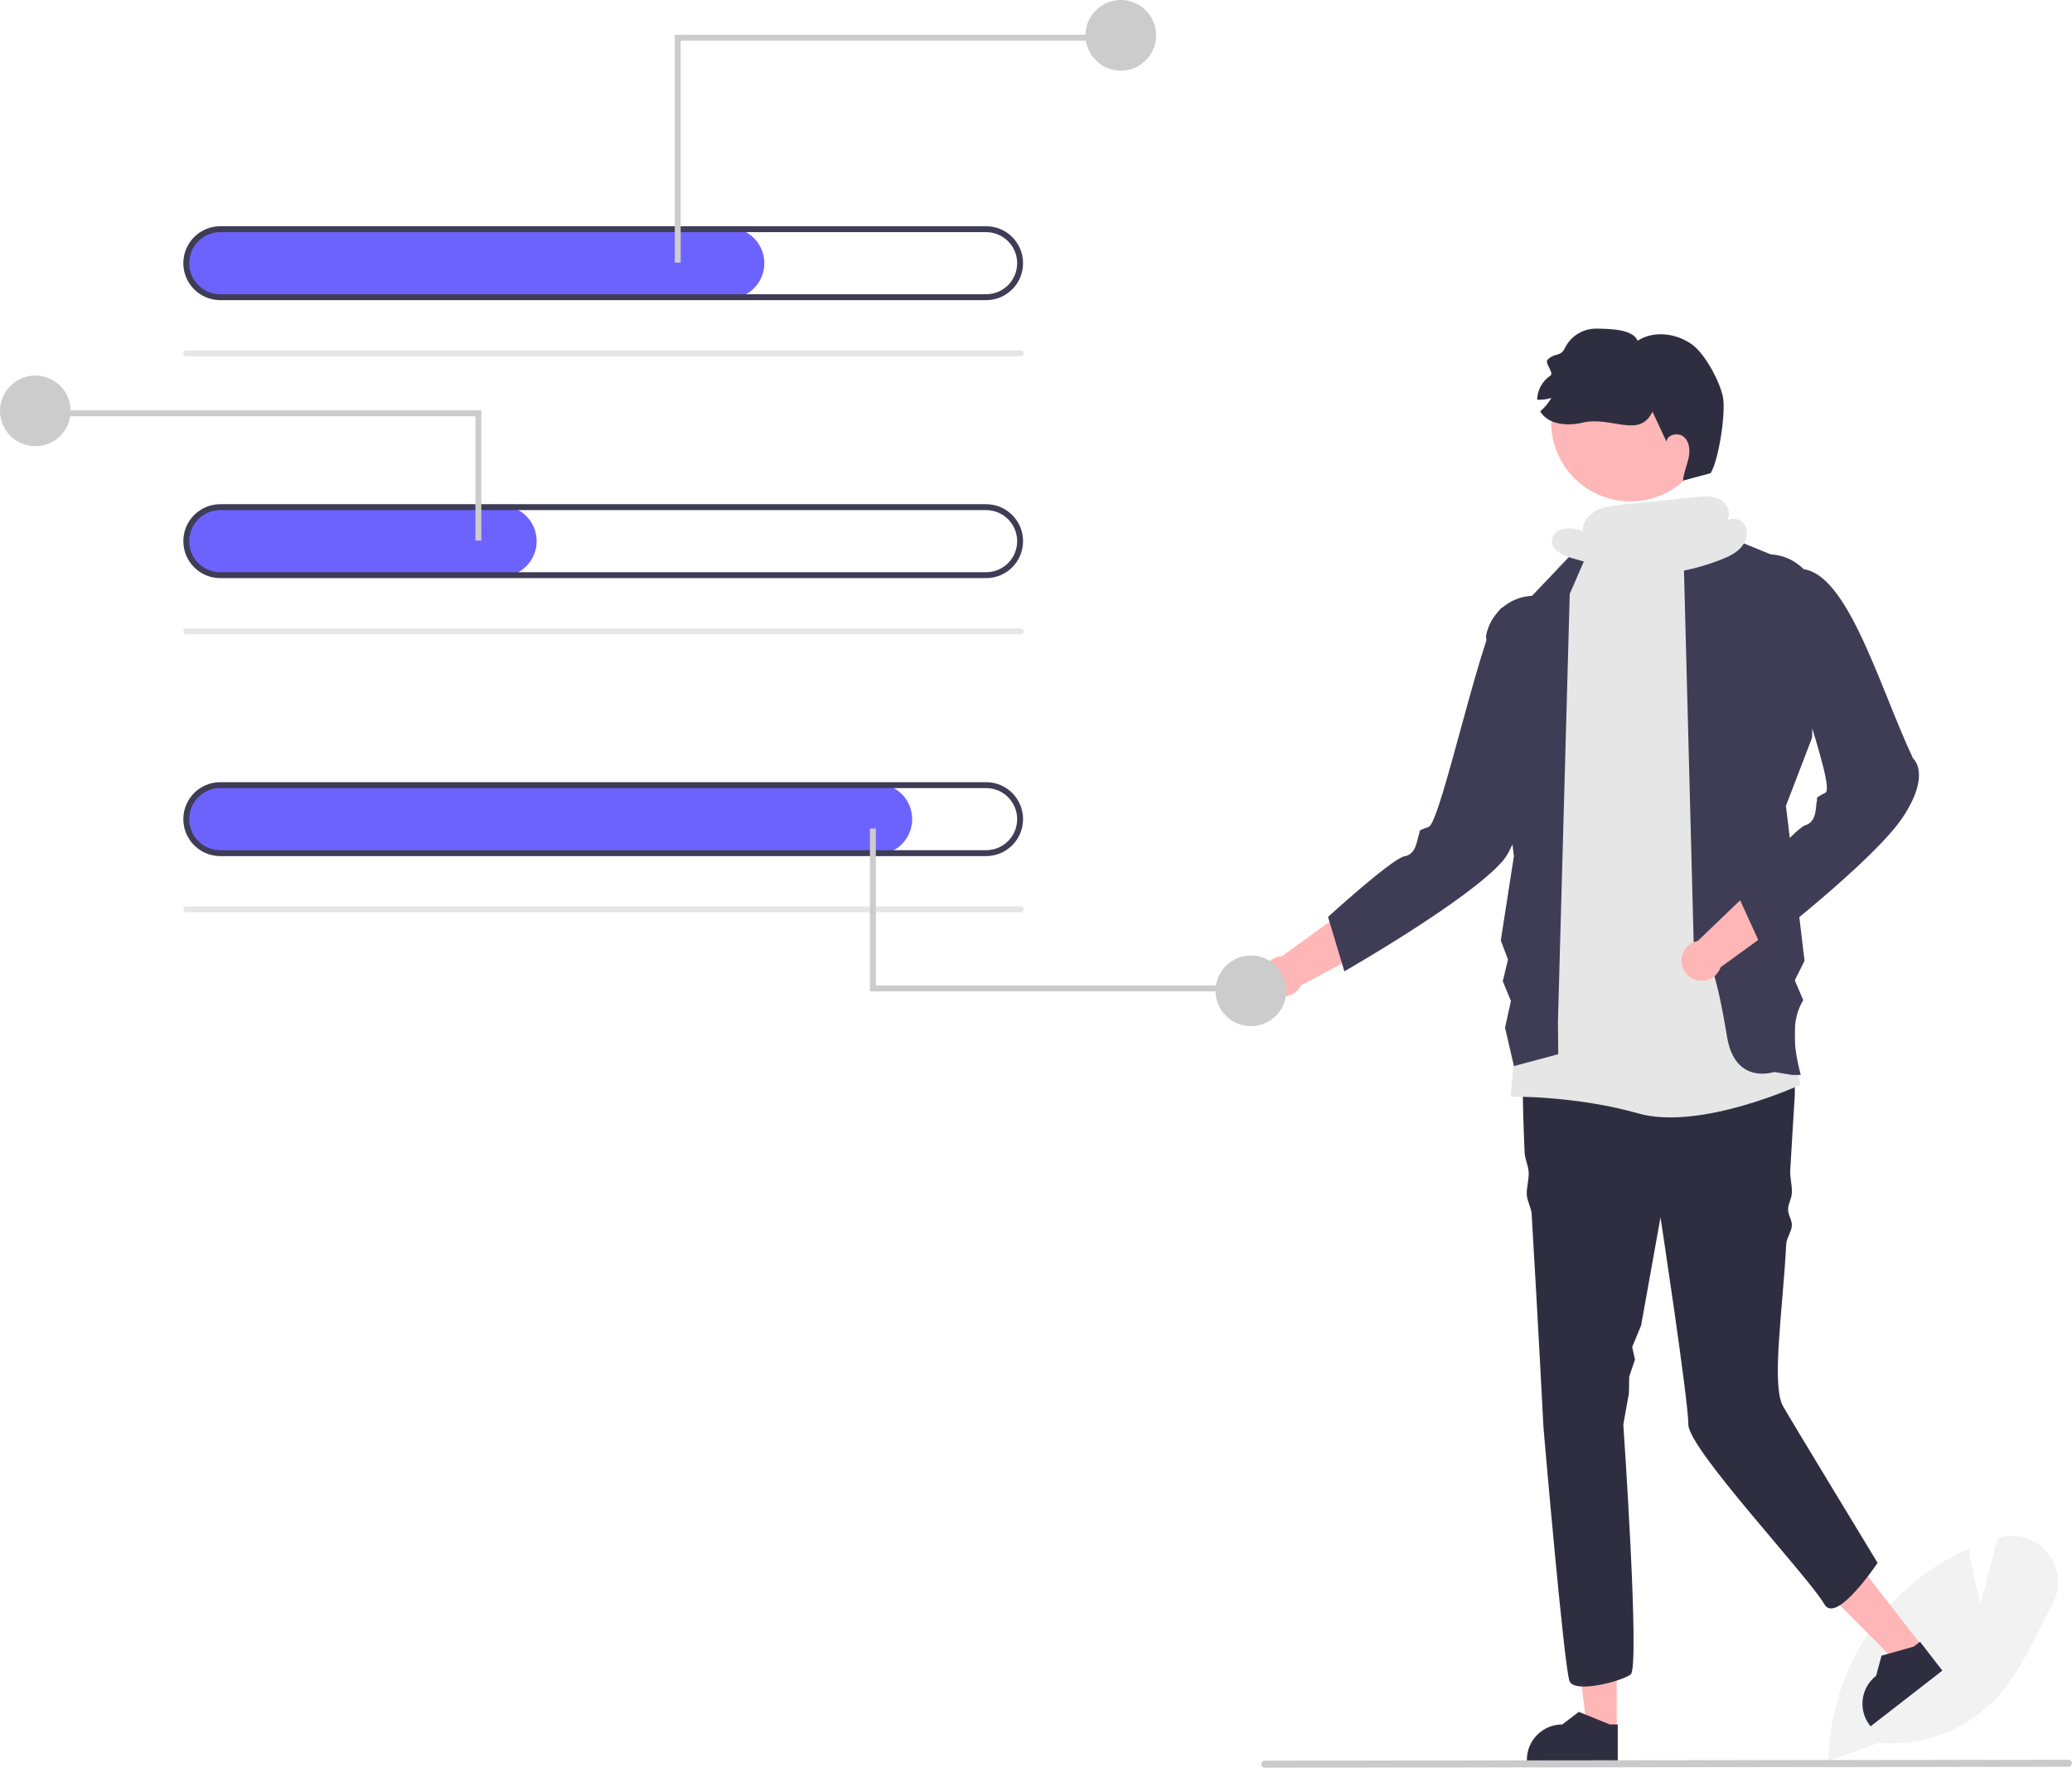
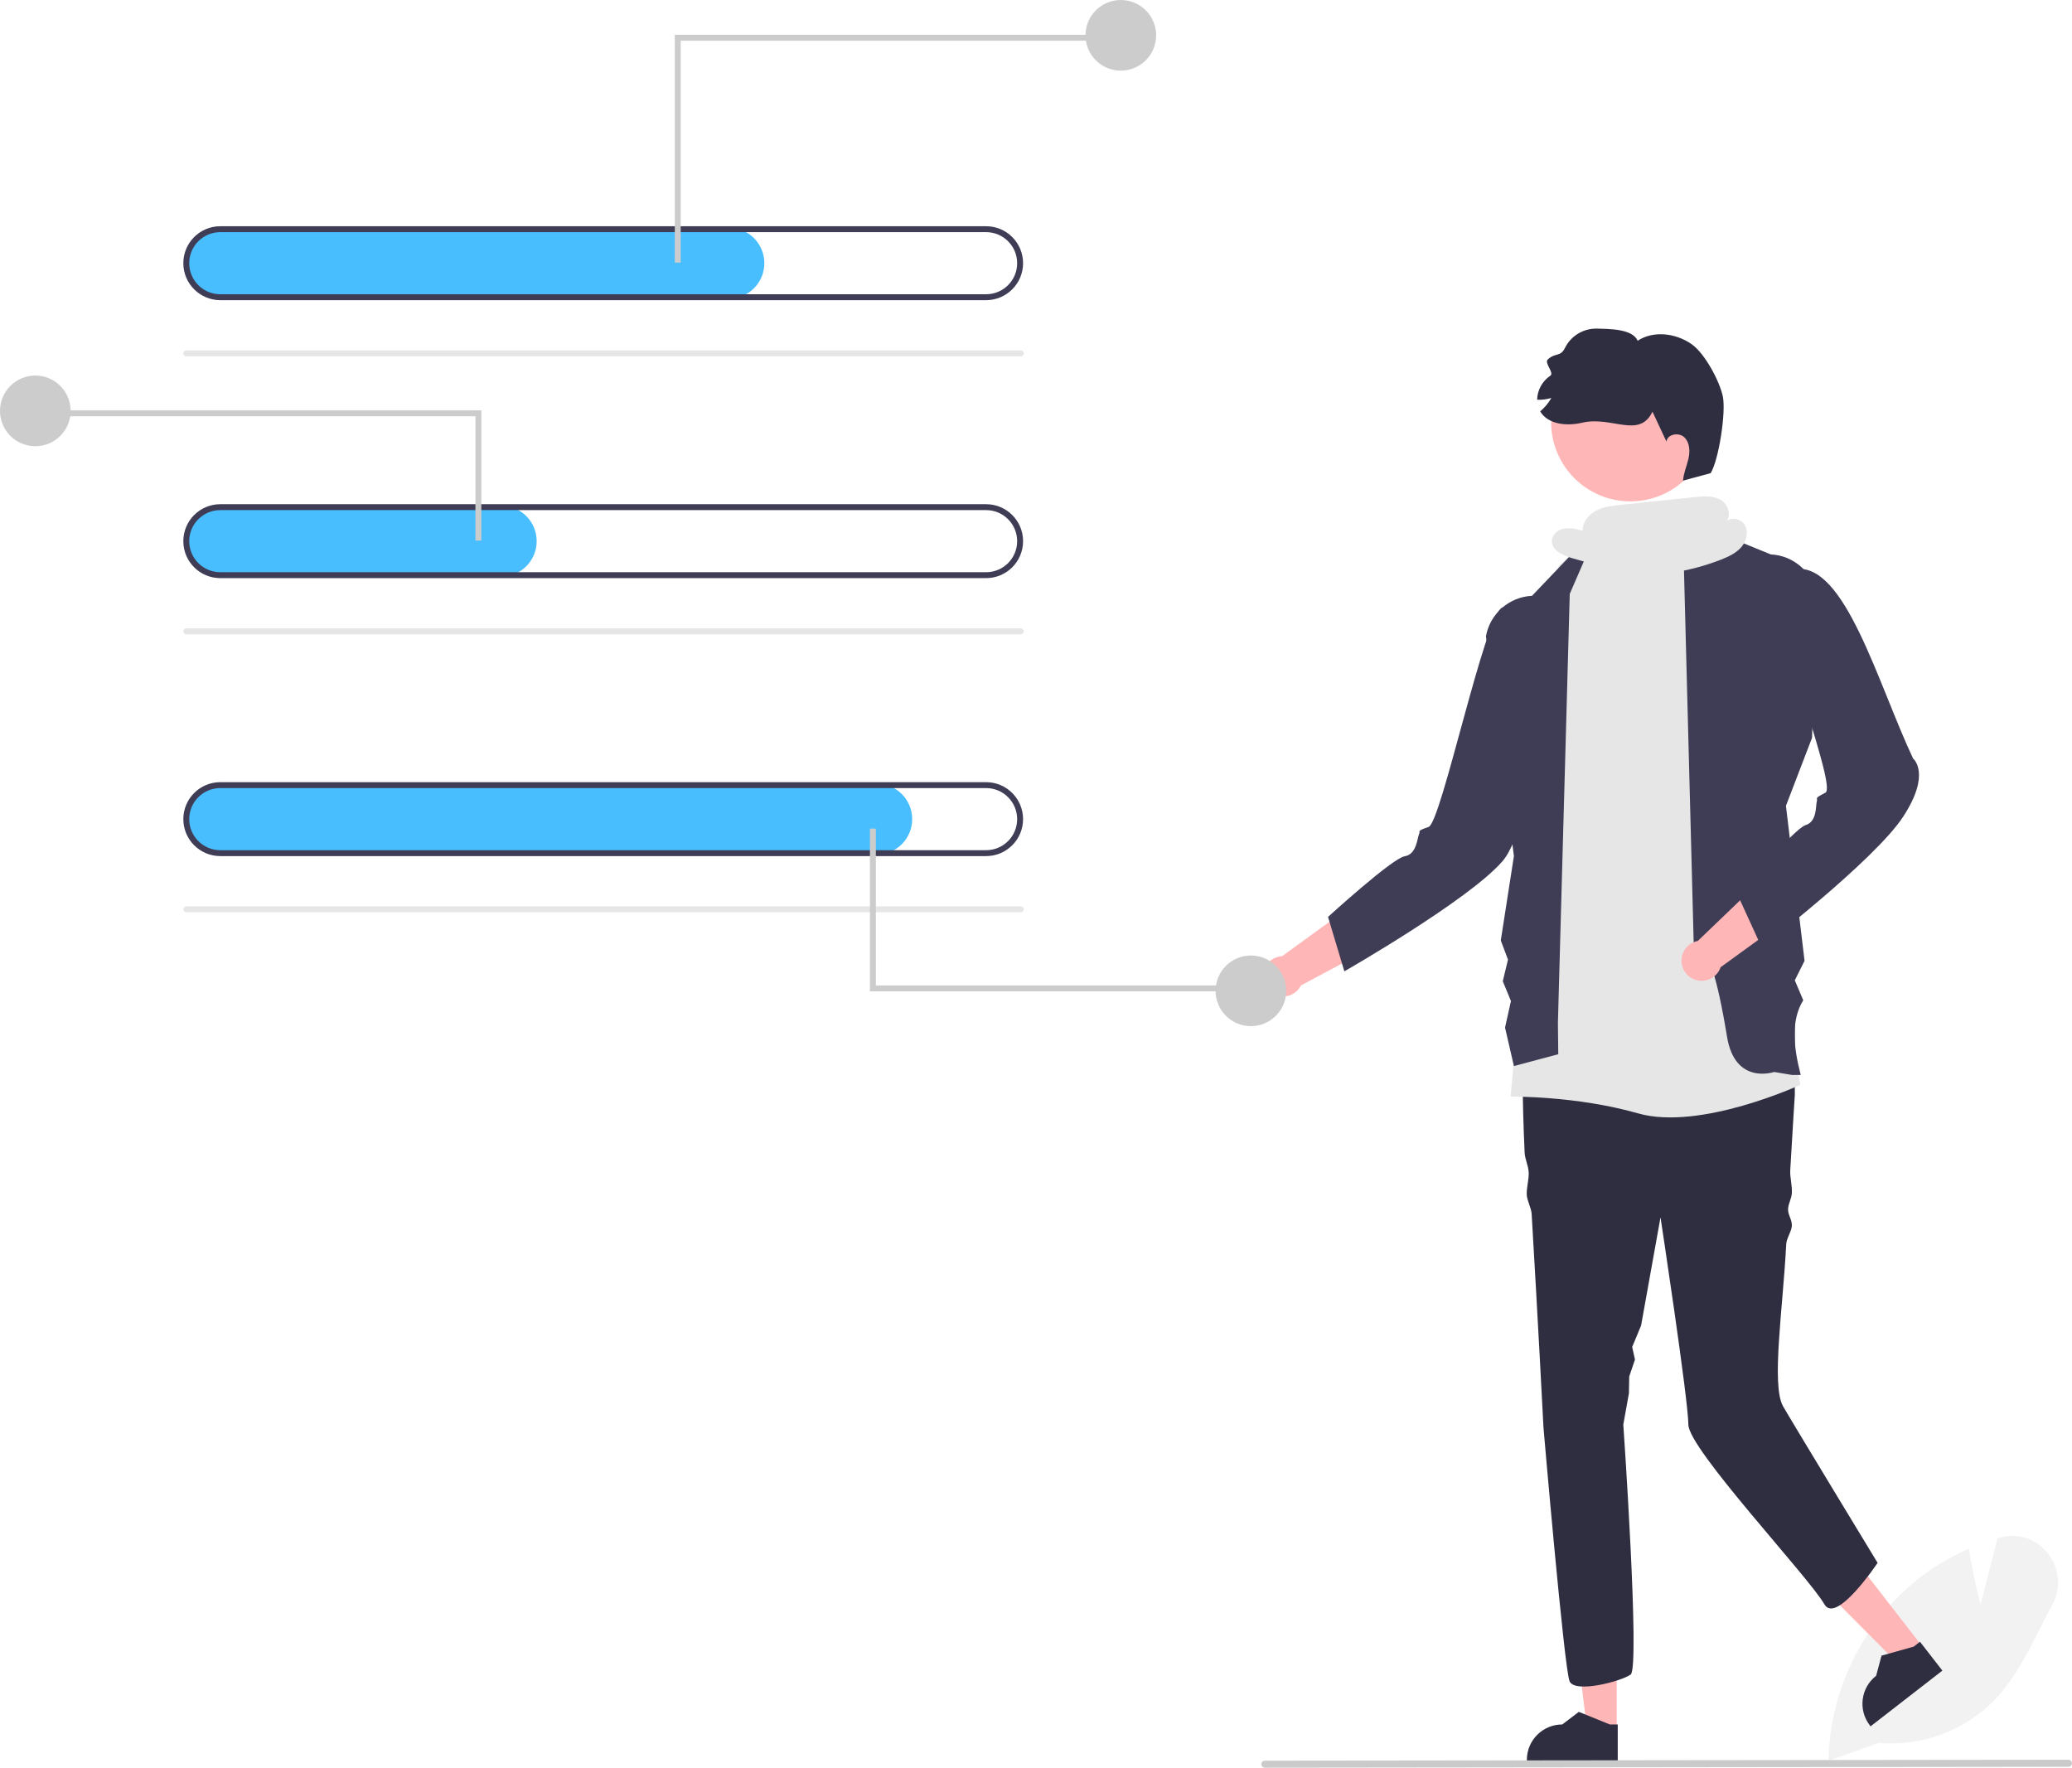
<svg xmlns="http://www.w3.org/2000/svg" data-name="Layer 1" width="700.747" height="597.777" viewBox="0 0 700.747 597.777">
  <path d="M868.015,746.559l.015-.697a80.529,80.529,0,0,1,30.112-60.643,78.132,78.132,0,0,1,16.786-10.115l.572-.255.098.618c1.162,7.38,3.001,14.913,3.858,18.256l5.744-22.414.638-.184a15.272,15.272,0,0,1,16.303,5.209,15.534,15.534,0,0,1,1.612,17.332c-1.339,2.495-2.655,5.097-3.928,7.614-4.374,8.649-8.897,17.593-15.487,24.542a48.675,48.675,0,0,1-39.259,14.645Z" transform="translate(-249.6266 -151.1117)" fill="#f2f2f2" />
  <polygon points="546.768 585.081 536.773 585.08 532.017 546.524 546.77 546.525 546.768 585.081" fill="#ffb6b6" />
  <path d="M796.747,746.62l-30.739-.001v-.389a11.965,11.965,0,0,1,11.964-11.964h.001l5.615-4.26,10.476,4.26,2.683 0Z" transform="translate(-249.6266 -151.1117)" fill="#2f2e41" />
  <polygon points="650.238 556.92 642.341 563.048 614.944 535.505 626.599 526.46 650.238 556.92" fill="#ffb6b6" />
  <path d="M906.536,716.053l-24.284,18.846-.238-.307a11.965,11.965,0,0,1,2.116-16.787l.001-0,1.824-6.808,10.888-3.058,2.12-1.645Z" transform="translate(-249.6266 -151.1117)" fill="#2f2e41" />
  <path d="M856.627,521.485s-.682,10.439-1.543,25.361c-.141,2.447.691,5.106.543,7.769-.099,1.766-1.176,3.484-1.276,5.325-.106,1.944,1.382,3.664,1.276,5.675-.104,1.964-1.801,4.216-1.903,6.227-1.102,21.634-5.097,47.533-1.097,54.773,1.971,3.568,32,53,32,53s-14,21-18,14c-5.283-9.245-46-52.5-46-60.76,0-8.25-9.42-70.08-9.42-70.08l-6.568,36.59-3.012,7.25.946,4.256-1.946,5.744-.105,5.684-1.895,10.556s5.7,82.24,2.49,84.53c-3.22,2.3-18.81,6.43-20.65,2.3-1.83-4.13-8.84-85.83-8.84-85.83s-1.92-37.44-4-72.24c-.12-2.02-1.54-4.46-1.65-6.45-.13-2.31.77-5.31.65-7.55-.13-2.57-1.27-4.38-1.38-6.84-.85-19.01-.98-33.99.54-36.27,4.59-6.88,8.72-12.38,8.72-12.38s65.6-16.06,82.12,4.58Z" transform="translate(-249.6266 -151.1117)" fill="#2f2e41" />
  <path d="M797.627,324.615l15.817-.884,11.92,6.507,33.148,187.716s-33.885,15.662-54.885,9.662-43.115-5.662-43.115-5.662l16.115-179.338,13-12Z" transform="translate(-249.6266 -151.1117)" fill="#e6e6e6" />
  <path d="M824.015,328.595l24.483,9.998a16.663,16.663,0,0,1,15.584,13.667l-1.625,48.353-8.83,23.002,6.297,52.4-3.297,6.6,2.849,6.737c-4.182,6.789-3.33,15.685-.849,25.263h-3l-6-1S836.417,518.201,833.711,501.73c-7.084-43.115-11.084-24.115-11.084-24.115l-3.487-133.772Z" transform="translate(-249.6266 -151.1117)" fill="#3f3d56" />
  <path d="M790.627,328.615,767.756,352.593A16.663,16.663,0,0,0,752.172,366.26l9.455,74.355-4.437,28.53,2.437,6.47-1.765,7.313,2.765,6.687-2,9,3,13,15-4-.115-10.662,4-145Z" transform="translate(-249.6266 -151.1117)" fill="#3f3d56" />
  <path d="M714.354,451.872l-31.155,22.607a6.803,6.803,0,1,0,6.422,9.866L731.986,461.729Z" transform="translate(-249.6266 -151.1117)" fill="#ffb6b6" />
  <path d="M757.627,356.615c-5.921,2.731-20.549,72.652-24.842,74.134s-2.654,1.26-3.256,2.497-.748,6.779-4.869,7.43-25.896,20.502-25.896,20.502l5.52,18.399s41.901-23.939,53.455-37.195,17.774-81.429,17.774-81.429l1.182-6.801S763.548,353.884,757.627,356.615Z" transform="translate(-249.6266 -151.1117)" fill="#3f3d56" />
  <path d="M851.589,442.64l-27.765,26.661a6.803,6.803,0,1,0,7.713,8.894l38.867-28.206Z" transform="translate(-249.6266 -151.1117)" fill="#ffb6b6" />
  <path d="M855.627,362.615c-5.491,3.516,15.375,54.52,11.326,56.577s-2.456,1.611-2.883,2.92.188,6.818-3.806,8.027-22.844,23.856-22.844,23.856l7.988,17.47s38.228-29.452,47.856-44.166,3.363-19.682,3.363-19.682c-11.946-25.372-23.119-66.751-40-64C856.627,343.615,861.118,359.098,855.627,362.615Z" transform="translate(-249.6266 -151.1117)" fill="#3f3d56" />
  <circle cx="551.392" cy="142.737" r="26.807" fill="#ffb6b6" />
  <path d="M828.164,311.122s-5.904,1.619-9.34,2.52c.178-2.557,1.285-4.95,1.847-7.451s.44-5.443-1.419-7.209-5.73-1.078-6.03,1.463q-2.359-5.044-4.727-10.106c-4.502,9.267-13.707,1.37-23.743,3.711-5.12,1.206-11.537.688-14.242-3.823a16.711,16.711,0,0,0,3.782-4.537,15.268,15.268,0,0,1-4.808.609,10.079,10.079,0,0,1,4.457-8.135c1.443-.944-2.129-4.302-.87-5.484,2.584-2.413,4.318-.774,5.844-3.954a11.746,11.746,0,0,1,10.612-6.488c4.387.103,12.248.06,13.95,4.102,5.424-3.551,12.976-2.548,18.278,1.177,4.407,3.084,9.423,12.407,10.53,17.67C833.394,290.45,830.954,306.535,828.164,311.122Z" transform="translate(-249.6266 -151.1117)" fill="#2f2e41" />
-   <path d="M496.127,252.115H324.478A12.211,12.211,0,0,1,312.154,240.934a12.007,12.007,0,0,1,11.973-12.819h172a12,12,0,0,1,0,24Z" transform="translate(-249.6266 -151.1117)" fill="#6c63ff" />
+   <path d="M496.127,252.115H324.478A12.211,12.211,0,0,1,312.154,240.934a12.007,12.007,0,0,1,11.973-12.819h172a12,12,0,0,1,0,24Z" transform="translate(-249.6266 -151.1117)" fill="#48beff" />
  <path d="M594.863,271.615H312.627a1,1,0,0,1,0-2H594.863a1,1,0,0,1,0,2Z" transform="translate(-249.6266 -151.1117)" fill="#e6e6e6" />
  <path d="M583.127,252.615h-259a12.5,12.5,0,0,1,0-25h259a12.5,12.5,0,0,1,0,25Zm-259-23a10.5,10.5,0,0,0,0,21h259a10.5,10.5,0,0,0,0-21Z" transform="translate(-249.6266 -151.1117)" fill="#3f3d56" />
-   <path d="M419.127,346.115H324.478A12.211,12.211,0,0,1,312.154,334.934a12.007,12.007,0,0,1,11.973-12.819h95a12,12,0,0,1,0,24Z" transform="translate(-249.6266 -151.1117)" fill="#6c63ff" />
+   <path d="M419.127,346.115H324.478A12.211,12.211,0,0,1,312.154,334.934a12.007,12.007,0,0,1,11.973-12.819h95a12,12,0,0,1,0,24Z" transform="translate(-249.6266 -151.1117)" fill="#48beff" />
  <path d="M594.863,365.615H312.627a1,1,0,0,1,0-2H594.863a1,1,0,0,1,0,2Z" transform="translate(-249.6266 -151.1117)" fill="#e6e6e6" />
  <path d="M583.127,346.615h-259a12.5,12.5,0,0,1,0-25h259a12.5,12.5,0,0,1,0,25Zm-259-23a10.5,10.5,0,0,0,0,21h259a10.5,10.5,0,0,0,0-21Z" transform="translate(-249.6266 -151.1117)" fill="#3f3d56" />
-   <path d="M546.127,440.115H324.478A12.211,12.211,0,0,1,312.154,428.934a12.007,12.007,0,0,1,11.973-12.819h222a12,12,0,0,1,0,24Z" transform="translate(-249.6266 -151.1117)" fill="#6c63ff" />
+   <path d="M546.127,440.115H324.478A12.211,12.211,0,0,1,312.154,428.934a12.007,12.007,0,0,1,11.973-12.819h222a12,12,0,0,1,0,24Z" transform="translate(-249.6266 -151.1117)" fill="#48beff" />
  <path d="M594.863,459.615H312.627a1,1,0,0,1,0-2H594.863a1,1,0,0,1,0,2Z" transform="translate(-249.6266 -151.1117)" fill="#e6e6e6" />
  <path d="M583.127,440.615h-259a12.5,12.5,0,0,1,0-25h259a12.5,12.5,0,0,1,0,25Zm-259-23a10.5,10.5,0,0,0,0,21h259a10.5,10.5,0,0,0,0-21Z" transform="translate(-249.6266 -151.1117)" fill="#3f3d56" />
  <polygon points="230.214 88.806 228.214 88.806 228.214 11.763 372.871 11.763 372.871 13.763 230.214 13.763 230.214 88.806" fill="#ccc" />
  <circle cx="379.054" cy="11.946" r="11.946" fill="#ccc" />
  <polygon points="160.786 182.806 162.786 182.806 162.786 138.763 18.129 138.763 18.129 140.763 160.786 140.763 160.786 182.806" fill="#ccc" />
  <circle cx="11.946" cy="138.946" r="11.946" fill="#ccc" />
  <polygon points="296.214 280.201 294.214 280.201 294.214 335.244 416.871 335.244 416.871 333.244 296.214 333.244 296.214 280.201" fill="#ccc" />
  <circle cx="423.054" cy="335.06" r="11.946" fill="#ccc" />
  <path d="M949.183,748.581l-271.75.307a1.191,1.191,0,1,1,0-2.381l271.75-.307a1.191,1.191,0,0,1,0,2.381Z" transform="translate(-249.6266 -151.1117)" fill="#cacaca" />
  <path d="M839.706,328.618a4.459,4.459,0,0,0-6.043-1.433c1.47-2.043.362-5.534-1.942-6.945-2.61-1.599-5.908-1.334-8.953-1.016L797.812,321.831c-2.877.301-5.835.624-8.396,1.97s-4.669,3.97-4.521,6.86a14.358,14.358,0,0,0-6.122-.83c-2.051.323-4.075,1.823-4.293,3.888-.351,3.314,3.586,5.228,6.792,6.137q8.93,2.53,17.861,5.061l-1.836.392a76.076,76.076,0,0,0,34.456-4.985c2.508-.989,5.048-2.173,6.804-4.219S841.08,330.938,839.706,328.618Z" transform="translate(-249.6266 -151.1117)" fill="#e6e6e6" />
</svg>
